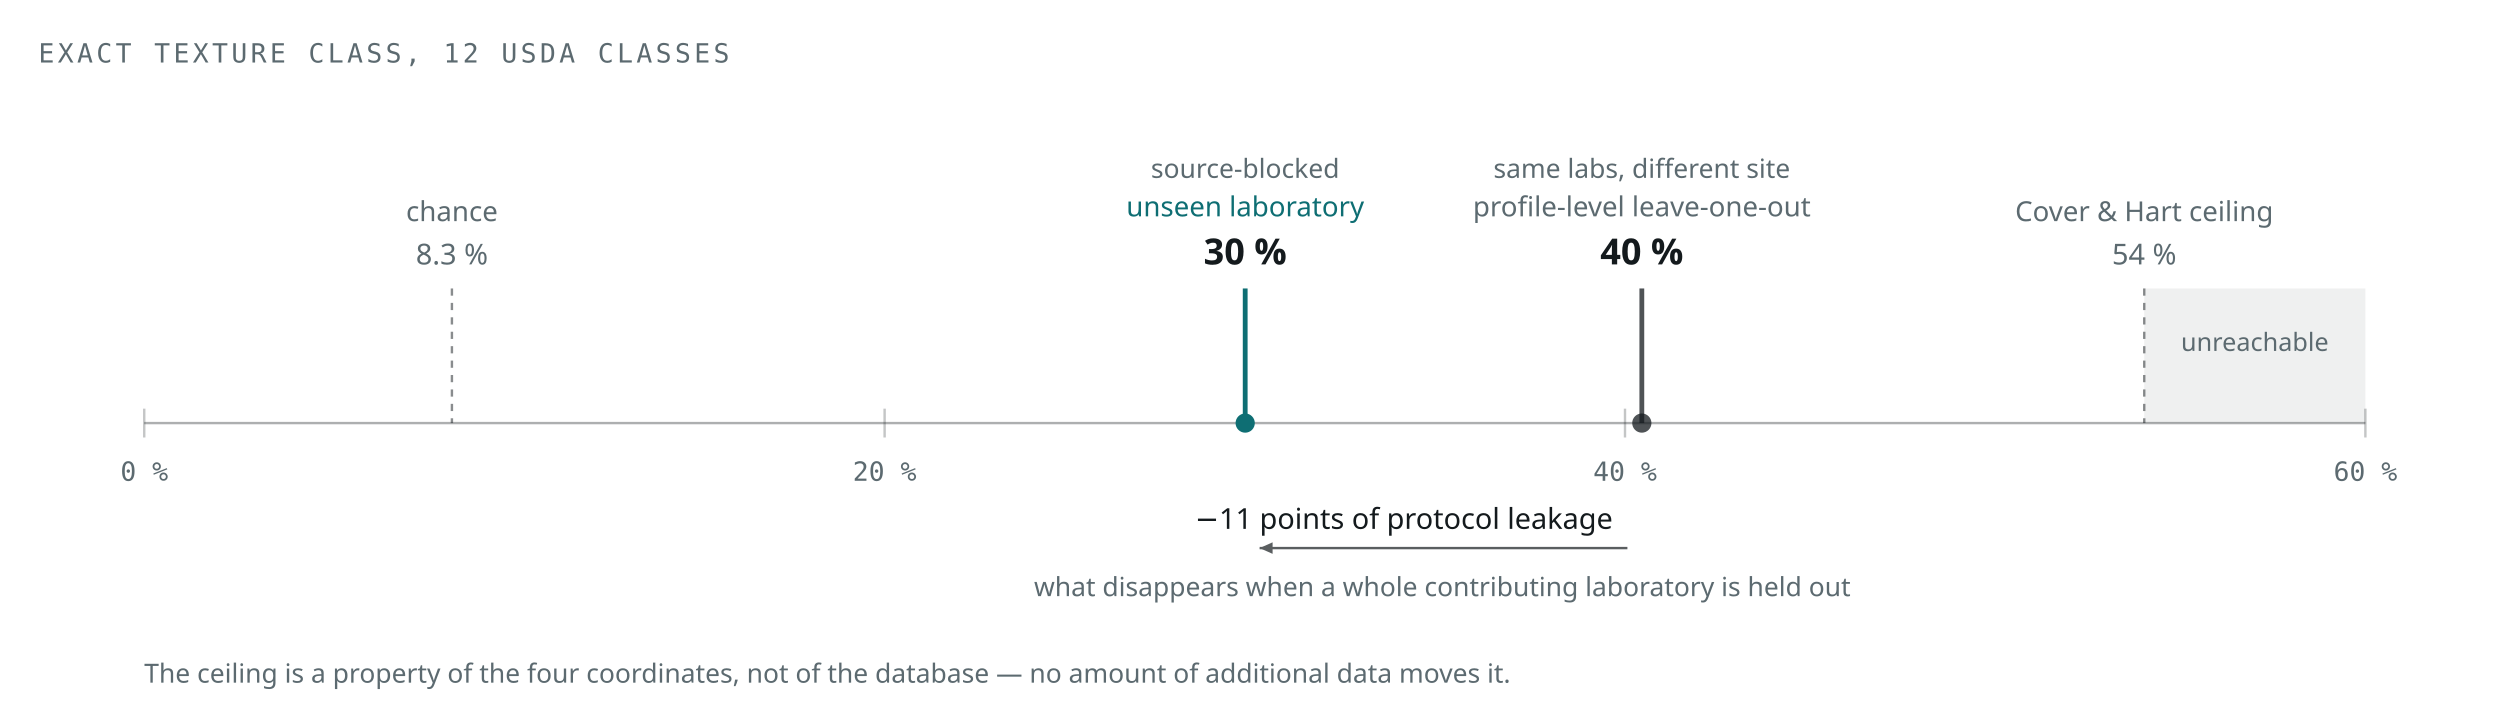
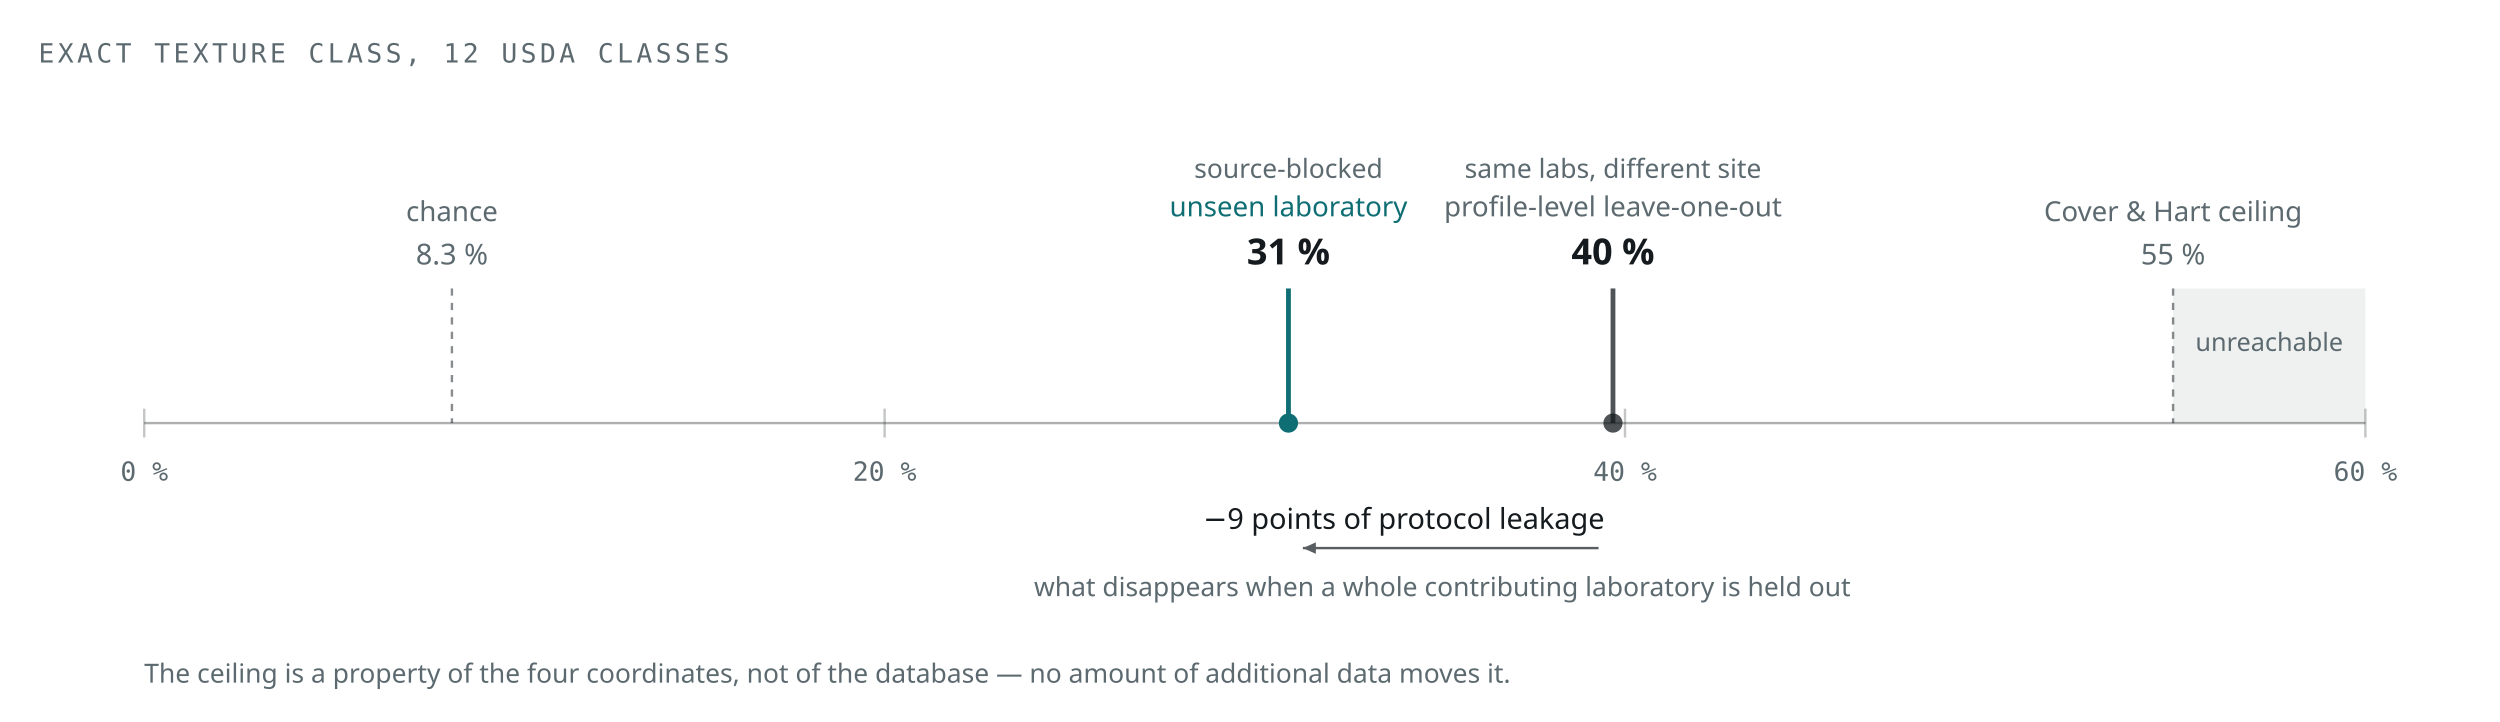
- <svg xmlns="http://www.w3.org/2000/svg" width="1040" height="300" viewBox="0 0 1040 300" role="img" aria-label="A scale of exact-class accuracy showing chance at 8.3 percent, the source-blocked estimate at 29 percent, profile-level leave-one-out at 39 percent, and the model-free Cover and Hart ceiling at 54 percent.">
+ <svg xmlns="http://www.w3.org/2000/svg" width="1040" height="300" viewBox="0 0 1040 300" role="img" aria-label="A scale of exact-class accuracy showing chance at 8.3 percent, the source-blocked estimate at 31 percent, profile-level leave-one-out at 40 percent, and the model-free Cover and Hart ceiling at 55 percent.">
  <defs>
    <marker id="ar3" viewBox="0 0 10 10" refX="9" refY="5" markerWidth="6" markerHeight="6" orient="auto-start-reverse">
      <path d="M 0 1 L 9 5 L 0 9 z" fill="#141A1D" />
    </marker>
  </defs>
  <text x="16" y="26" font-size="11" font-family="IBM Plex Mono, monospace" letter-spacing="1.4" fill="#5C6A70">EXACT TEXTURE CLASS, 12 USDA CLASSES</text>
  <line x1="60" y1="176" x2="984" y2="176" stroke="#141A1D" opacity=".35" />
  <g font-family="IBM Plex Mono, monospace" font-size="11" fill="#5C6A70" text-anchor="middle">
    <text x="60" y="200">0 %</text>
    <text x="368" y="200">20 %</text>
    <text x="676" y="200">40 %</text>
    <text x="984" y="200">60 %</text>
  </g>
  <g stroke="#141A1D" opacity=".25">
    <line x1="60" y1="170" x2="60" y2="182" />
    <line x1="368" y1="170" x2="368" y2="182" />
    <line x1="676" y1="170" x2="676" y2="182" />
    <line x1="984" y1="170" x2="984" y2="182" />
  </g>
-   <rect x="892" y="120" width="92" height="56" fill="#141A1D" opacity=".07" />
+   <rect x="904" y="120" width="80" height="56" fill="#141A1D" opacity=".07" />
  <g font-family="IBM Plex Sans, sans-serif">
    <line x1="188" y1="120" x2="188" y2="176" stroke="#141A1D" opacity=".5" stroke-dasharray="3 3" />
    <text x="188" y="110" font-size="12" text-anchor="middle" fill="#5C6A70">8.3 %</text>
    <text x="188" y="92" font-size="11.5" text-anchor="middle" fill="#5C6A70">chance</text>
-     <line x1="518" y1="120" x2="518" y2="176" stroke="#0E6E73" stroke-width="2" />
-     <circle cx="518" cy="176" r="4" fill="#0E6E73" />
-     <text x="518" y="110" font-size="15" font-weight="600" text-anchor="middle" fill="#141A1D">30 %</text>
-     <text x="518" y="90" font-size="11.5" text-anchor="middle" fill="#0E6E73">unseen laboratory</text>
-     <text x="518" y="74" font-size="11" text-anchor="middle" fill="#5C6A70">source-blocked</text>
-     <line x1="683" y1="120" x2="683" y2="176" stroke="#141A1D" stroke-width="2" opacity=".75" />
-     <circle cx="683" cy="176" r="4" fill="#141A1D" opacity=".75" />
-     <text x="683" y="110" font-size="15" font-weight="600" text-anchor="middle" fill="#141A1D">40 %</text>
-     <text x="683" y="90" font-size="11.5" text-anchor="middle" fill="#5C6A70">profile-level leave-one-out</text>
-     <text x="683" y="74" font-size="11" text-anchor="middle" fill="#5C6A70">same labs, different site</text>
-     <line x1="892" y1="120" x2="892" y2="176" stroke="#141A1D" opacity=".5" stroke-dasharray="3 3" />
-     <text x="892" y="110" font-size="12" text-anchor="middle" fill="#5C6A70">54 %</text>
-     <text x="892" y="92" font-size="11.5" text-anchor="middle" fill="#5C6A70">Cover &amp; Hart ceiling</text>
-     <text x="938" y="146" font-size="10.5" text-anchor="middle" fill="#5C6A70">unreachable</text>
+     <line x1="536" y1="120" x2="536" y2="176" stroke="#0E6E73" stroke-width="2" />
+     <circle cx="536" cy="176" r="4" fill="#0E6E73" />
+     <text x="536" y="110" font-size="15" font-weight="600" text-anchor="middle" fill="#141A1D">31 %</text>
+     <text x="536" y="90" font-size="11.5" text-anchor="middle" fill="#0E6E73">unseen laboratory</text>
+     <text x="536" y="74" font-size="11" text-anchor="middle" fill="#5C6A70">source-blocked</text>
+     <line x1="671" y1="120" x2="671" y2="176" stroke="#141A1D" stroke-width="2" opacity=".75" />
+     <circle cx="671" cy="176" r="4" fill="#141A1D" opacity=".75" />
+     <text x="671" y="110" font-size="15" font-weight="600" text-anchor="middle" fill="#141A1D">40 %</text>
+     <text x="671" y="90" font-size="11.5" text-anchor="middle" fill="#5C6A70">profile-level leave-one-out</text>
+     <text x="671" y="74" font-size="11" text-anchor="middle" fill="#5C6A70">same labs, different site</text>
+     <line x1="904" y1="120" x2="904" y2="176" stroke="#141A1D" opacity=".5" stroke-dasharray="3 3" />
+     <text x="904" y="110" font-size="12" text-anchor="middle" fill="#5C6A70">55 %</text>
+     <text x="904" y="92" font-size="11.5" text-anchor="middle" fill="#5C6A70">Cover &amp; Hart ceiling</text>
+     <text x="944" y="146" font-size="10.5" text-anchor="middle" fill="#5C6A70">unreachable</text>
  </g>
-   <line x1="677" y1="228" x2="524" y2="228" stroke="#141A1D" opacity=".7" marker-end="url(#ar3)" />
-   <text x="584" y="220" font-size="12" text-anchor="middle" font-family="IBM Plex Sans, sans-serif" fill="#141A1D">−11 points of protocol leakage</text>
+   <line x1="665" y1="228" x2="542" y2="228" stroke="#141A1D" opacity=".7" marker-end="url(#ar3)" />
+   <text x="584" y="220" font-size="12" text-anchor="middle" font-family="IBM Plex Sans, sans-serif" fill="#141A1D">−9 points of protocol leakage</text>
  <text x="600" y="248" font-size="11" text-anchor="middle" font-family="IBM Plex Sans, sans-serif" fill="#5C6A70">what disappears when a whole contributing laboratory is held out</text>
  <text x="60" y="284" font-size="11" font-family="IBM Plex Sans, sans-serif" fill="#5C6A70">The ceiling is a property of the four coordinates, not of the database — no amount of additional data moves it.</text>
</svg>
